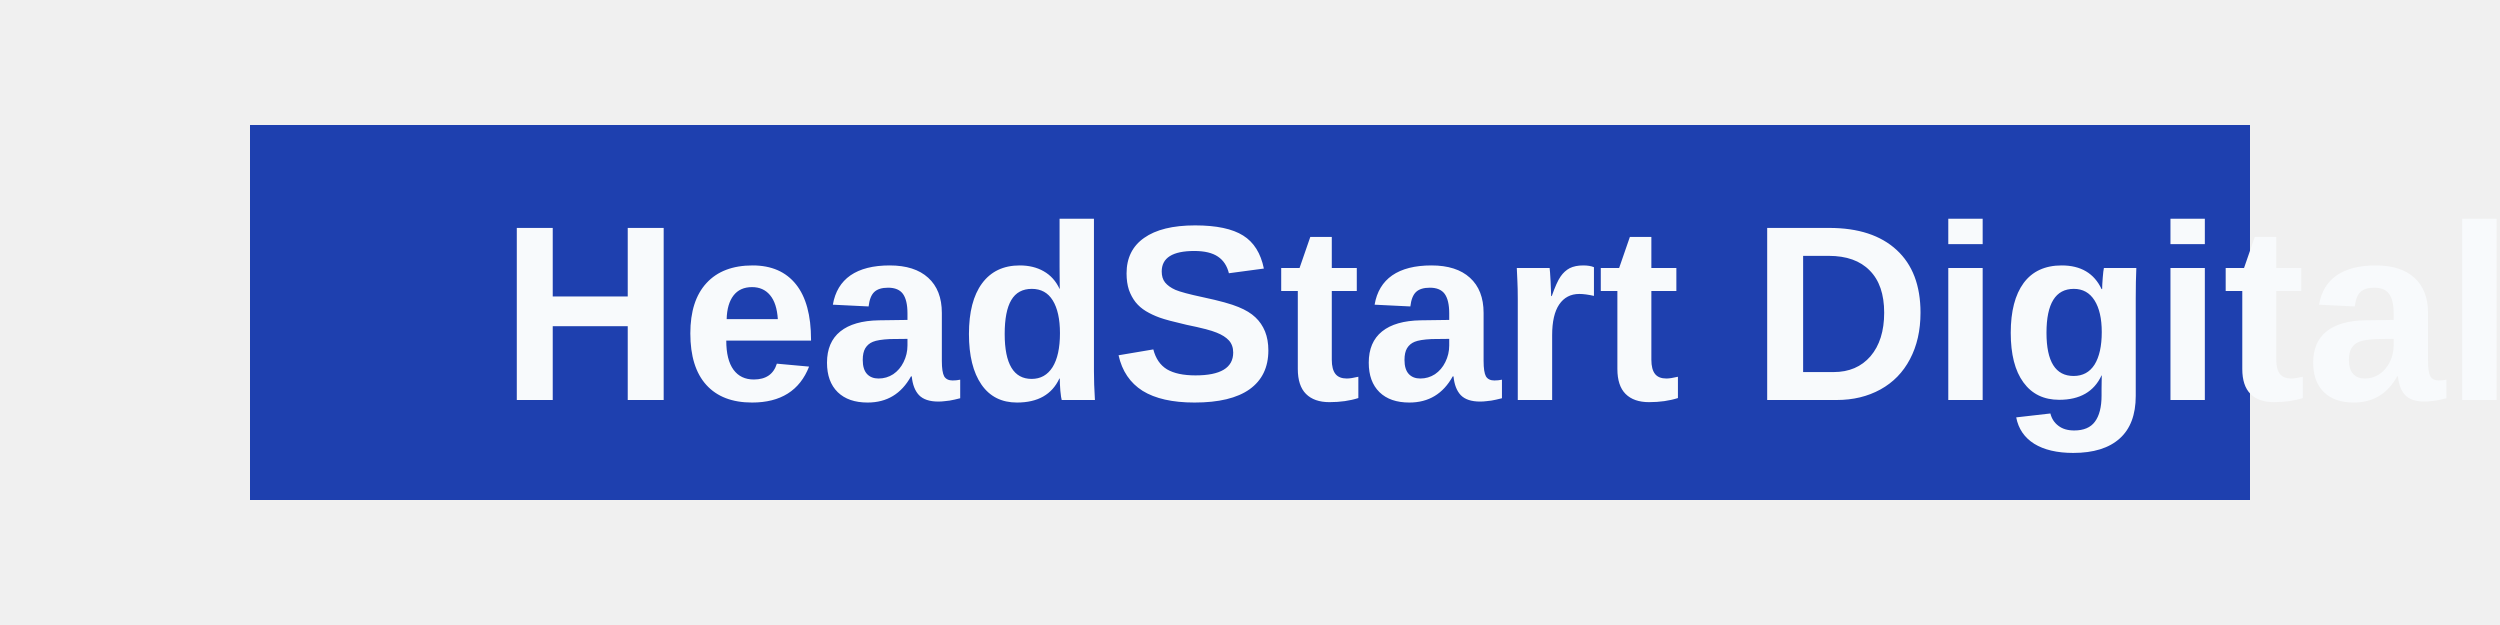
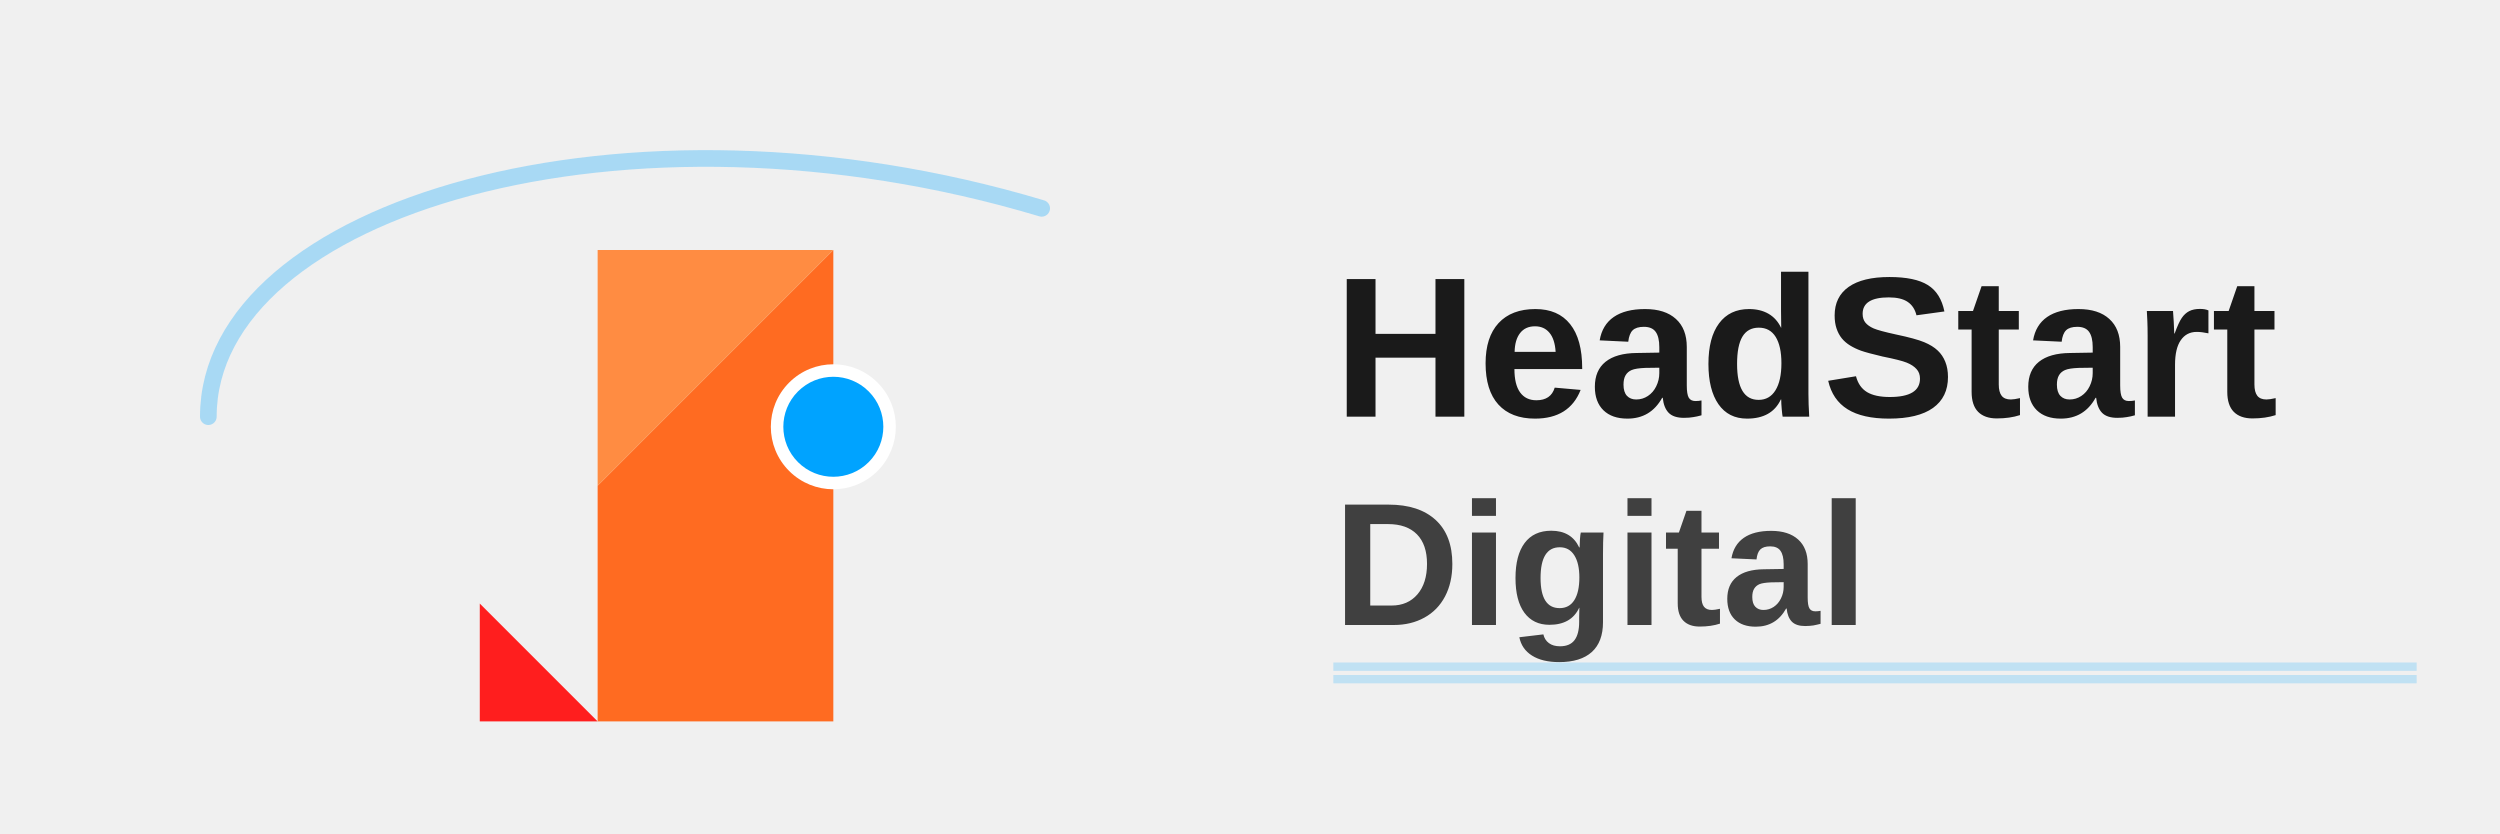
- <svg xmlns="http://www.w3.org/2000/svg" viewBox="0 0 200 50" fill="currentColor">
-   <path d="M20 10h160v30H20z" fill="#1E40AF" />
-   <text x="40" y="32" fill="#F8FAFC" font-family="Arial" font-size="20" font-weight="bold">HeadStart Digital</text>
+ <svg xmlns="http://www.w3.org/2000/svg" width="600" height="200" viewBox="0 0 600 200" fill="none">
+   <path d="M50 100C50 50 150 20 250 50" stroke="#00A3FF" stroke-width="4" stroke-linecap="round" fill="none" opacity="0.3" />
+   <g transform="translate(200, 60) rotate(45)">
+     <path d="M0 0L80 80L40 120L0 80L0 0Z" fill="#FF6B21" />
+     <path d="M0 0L-40 40L0 80L0 0Z" fill="#FF8C42" />
+     <path d="M40 120L20 140L0 120L40 120Z" fill="#FF1E1E" />
+     <circle cx="30" cy="30" r="15" fill="#FFFFFF" />
+     <circle cx="30" cy="30" r="12" fill="#00A3FF" />
+   </g>
+   <g transform="translate(320, 100)">
+     <text x="0" y="0" font-family="Arial, sans-serif" font-size="48" font-weight="700" fill="#1A1A1A">
+       HeadStart
+     </text>
+     <text x="0" y="50" font-family="Arial, sans-serif" font-size="42" font-weight="600" fill="#404040">
+       Digital
+     </text>
+   </g>
+   <g stroke="#00A3FF" stroke-width="2" opacity="0.2">
+     <line x1="320" y1="160" x2="580" y2="160" />
+     <line x1="320" y1="163" x2="580" y2="163" />
+   </g>
+   <defs>
+     <style>
+       @media (max-width: 300px) {
+         text { transform: scale(0.8); }
+       }
+     </style>
+   </defs>
</svg>
